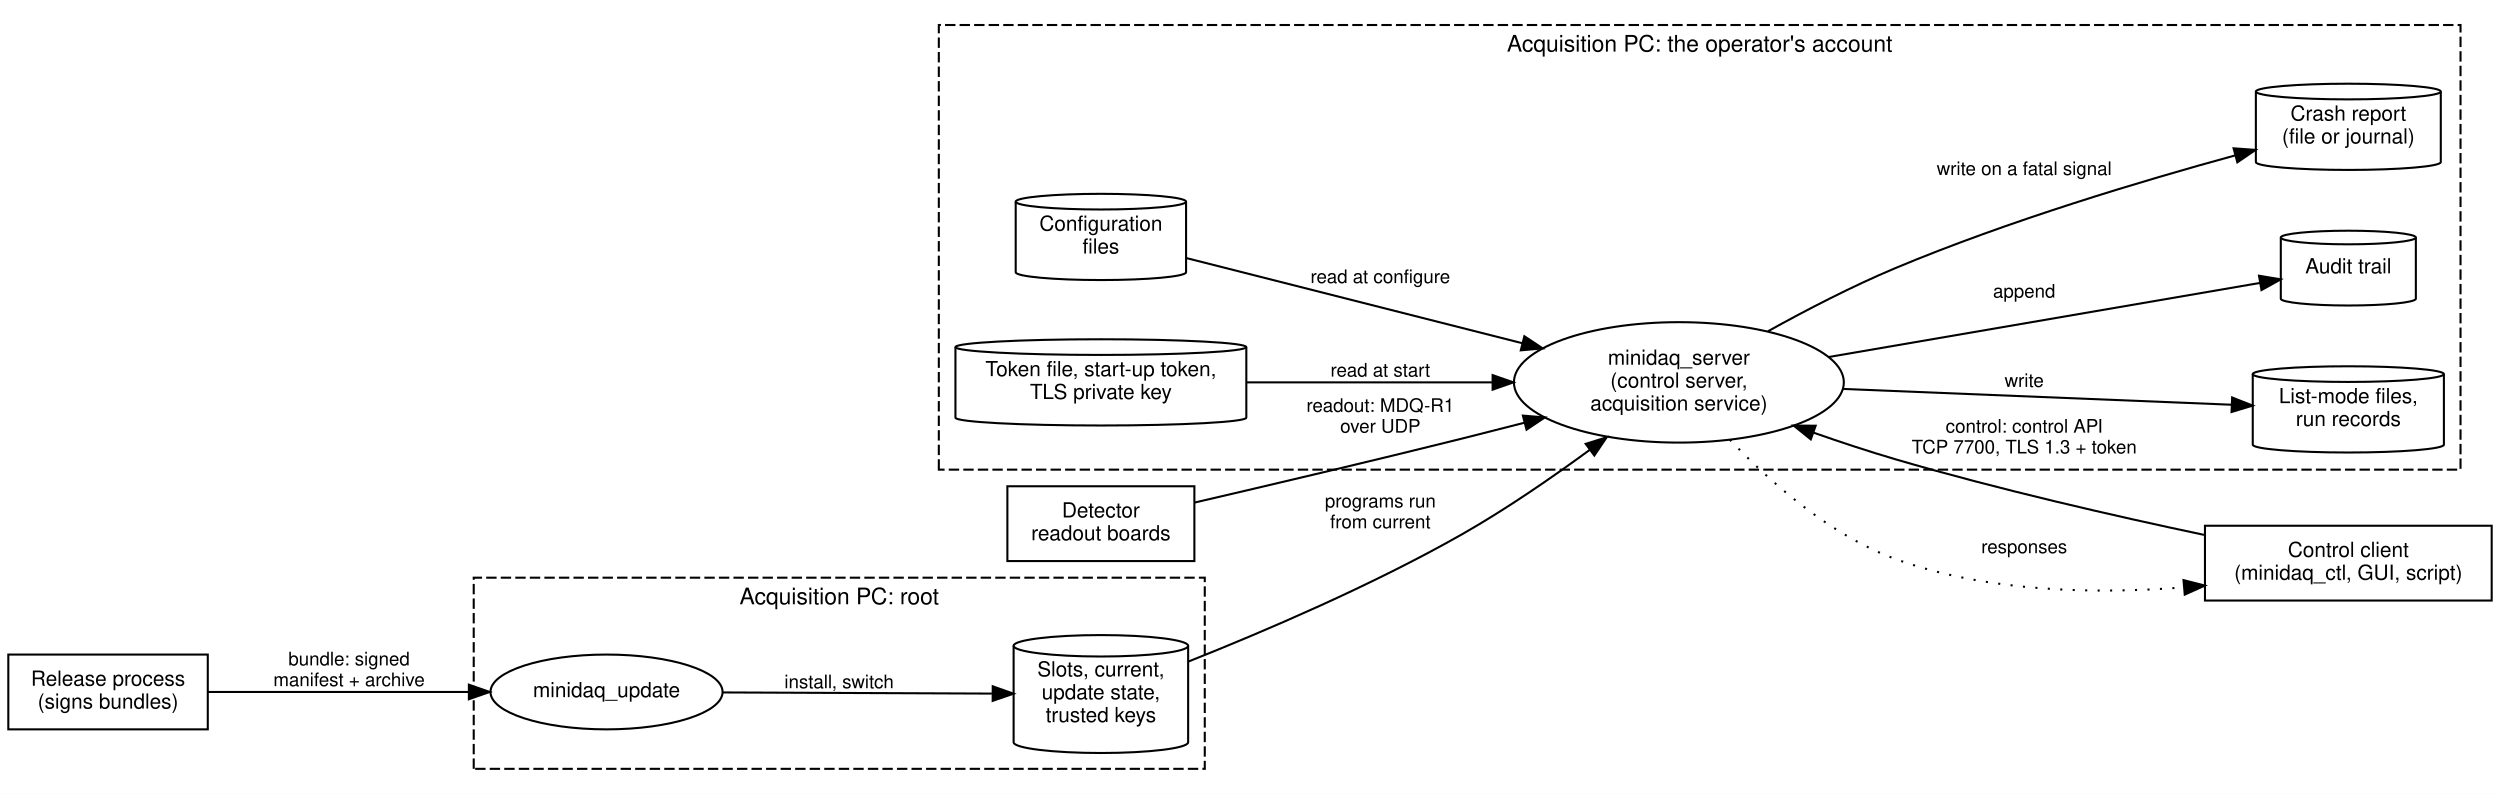
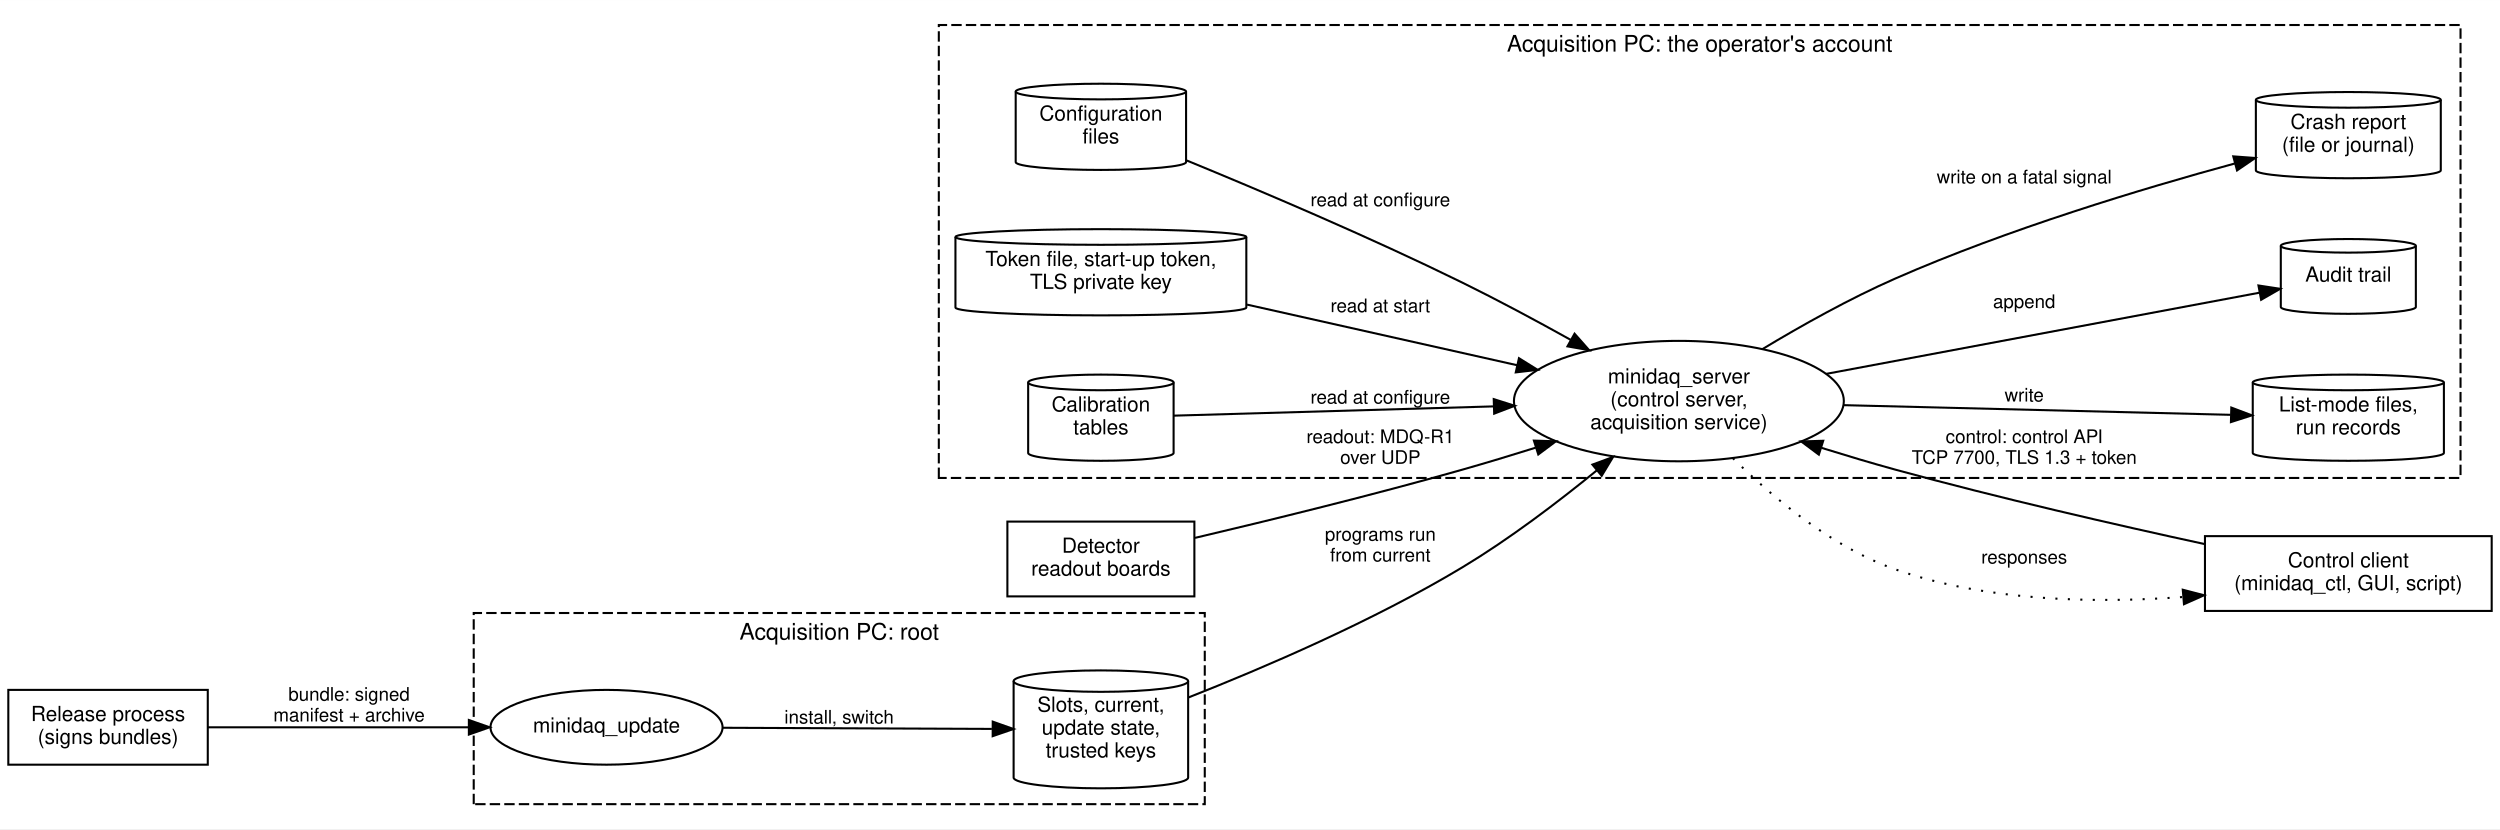
- <svg xmlns="http://www.w3.org/2000/svg" width="1203pt" height="382pt" viewBox="0.00 0.00 1203.24 382.00">
-   <g id="graph0" class="graph" transform="scale(1 1) rotate(0) translate(4 378)">
-     <polygon fill="white" stroke="transparent" points="-4,4 -4,-378 1199.24,-378 1199.24,4 -4,4" />
+ <svg xmlns="http://www.w3.org/2000/svg" width="1203pt" height="399pt" viewBox="0.00 0.00 1203.24 399.00">
+   <g id="graph0" class="graph" transform="scale(1 1) rotate(0) translate(4 395)">
+     <polygon fill="white" stroke="transparent" points="-4,4 -4,-395 1199.24,-395 1199.24,4 -4,4" />
    <g id="clust1" class="cluster">
-       <polygon fill="none" stroke="black" stroke-dasharray="5,2" points="447.85,-152 447.85,-366 1180.24,-366 1180.24,-152 447.85,-152" />
-       <text text-anchor="middle" x="814.04" y="-353.2" font-family="Helvetica,sans-Serif" font-size="11.00">Acquisition PC: the operator's account</text>
+       <polygon fill="none" stroke="black" stroke-dasharray="5,2" points="447.85,-165 447.85,-383 1180.24,-383 1180.24,-165 447.85,-165" />
+       <text text-anchor="middle" x="814.04" y="-370.2" font-family="Helvetica,sans-Serif" font-size="11.00">Acquisition PC: the operator's account</text>
    </g>
    <g id="clust2" class="cluster">
      <polygon fill="none" stroke="black" stroke-dasharray="5,2" points="224,-8 224,-100 575.85,-100 575.85,-8 224,-8" />
      <text text-anchor="middle" x="399.92" y="-87.2" font-family="Helvetica,sans-Serif" font-size="11.00">Acquisition PC: root</text>
    </g>
    <g id="node1" class="node">
-       <polygon fill="none" stroke="black" points="1195.24,-125 1057.24,-125 1057.24,-89 1195.24,-89 1195.24,-125" />
-       <text text-anchor="middle" x="1126.24" y="-110" font-family="Helvetica,sans-Serif" font-size="10.00">Control client</text>
-       <text text-anchor="middle" x="1126.24" y="-99" font-family="Helvetica,sans-Serif" font-size="10.00">(minidaq_ctl, GUI, script)</text>
+       <polygon fill="none" stroke="black" points="1195.24,-137 1057.24,-137 1057.24,-101 1195.24,-101 1195.24,-137" />
+       <text text-anchor="middle" x="1126.24" y="-122" font-family="Helvetica,sans-Serif" font-size="10.00">Control client</text>
+       <text text-anchor="middle" x="1126.24" y="-111" font-family="Helvetica,sans-Serif" font-size="10.00">(minidaq_ctl, GUI, script)</text>
    </g>
    <g id="node3" class="node">
-       <ellipse fill="none" stroke="black" cx="804.04" cy="-194" rx="79.39" ry="28.98" />
-       <text text-anchor="middle" x="804.04" y="-202.5" font-family="Helvetica,sans-Serif" font-size="10.00">minidaq_server</text>
-       <text text-anchor="middle" x="804.04" y="-191.5" font-family="Helvetica,sans-Serif" font-size="10.00">(control server,</text>
-       <text text-anchor="middle" x="804.04" y="-180.5" font-family="Helvetica,sans-Serif" font-size="10.00">acquisition service)</text>
+       <ellipse fill="none" stroke="black" cx="804.04" cy="-202" rx="79.39" ry="28.98" />
+       <text text-anchor="middle" x="804.04" y="-210.5" font-family="Helvetica,sans-Serif" font-size="10.00">minidaq_server</text>
+       <text text-anchor="middle" x="804.04" y="-199.5" font-family="Helvetica,sans-Serif" font-size="10.00">(control server,</text>
+       <text text-anchor="middle" x="804.04" y="-188.5" font-family="Helvetica,sans-Serif" font-size="10.00">acquisition service)</text>
    </g>
    <g id="edge1" class="edge">
-       <path fill="none" stroke="black" d="M1056.78,-120.61C1013.8,-129.69 957.39,-142.58 908.24,-157 895.43,-160.76 881.9,-165.23 869,-169.75" />
-       <polygon fill="black" stroke="black" points="867.53,-166.56 859.27,-173.2 869.87,-173.15 867.53,-166.56" />
-       <text text-anchor="middle" x="970.24" y="-169.8" font-family="Helvetica,sans-Serif" font-size="9.00">control: control API</text>
-       <text text-anchor="middle" x="970.24" y="-159.8" font-family="Helvetica,sans-Serif" font-size="9.00">TCP 7700, TLS 1.3 + token</text>
+       <path fill="none" stroke="black" d="M1056.95,-133.21C1014.03,-142.52 957.63,-155.44 908.24,-169 896.69,-172.17 884.5,-175.81 872.71,-179.48" />
+       <polygon fill="black" stroke="black" points="871.4,-176.22 862.91,-182.56 873.5,-182.9 871.4,-176.22" />
+       <text text-anchor="middle" x="970.24" y="-181.8" font-family="Helvetica,sans-Serif" font-size="9.00">control: control API</text>
+       <text text-anchor="middle" x="970.24" y="-171.8" font-family="Helvetica,sans-Serif" font-size="9.00">TCP 7700, TLS 1.3 + token</text>
    </g>
    <g id="node2" class="node">
      <polygon fill="none" stroke="black" points="570.85,-144 480.85,-144 480.85,-108 570.85,-108 570.85,-144" />
      <text text-anchor="middle" x="525.85" y="-129" font-family="Helvetica,sans-Serif" font-size="10.00">Detector</text>
      <text text-anchor="middle" x="525.85" y="-118" font-family="Helvetica,sans-Serif" font-size="10.00">readout boards</text>
    </g>
    <g id="edge3" class="edge">
-       <path fill="none" stroke="black" d="M571,-136.17C606,-144.3 656.12,-156.1 699.85,-167 709.48,-169.4 719.61,-171.98 729.6,-174.56" />
-       <polygon fill="black" stroke="black" points="728.96,-178.01 739.52,-177.13 730.72,-171.24 728.96,-178.01" />
-       <text text-anchor="middle" x="660.35" y="-179.8" font-family="Helvetica,sans-Serif" font-size="9.00">readout: MDQ-R1</text>
-       <text text-anchor="middle" x="660.35" y="-169.8" font-family="Helvetica,sans-Serif" font-size="9.00">over UDP</text>
+       <path fill="none" stroke="black" d="M571.14,-136.16C606.22,-144.41 656.38,-156.66 699.85,-169 711.3,-172.25 723.39,-175.91 735.11,-179.58" />
+       <polygon fill="black" stroke="black" points="734.26,-182.98 744.85,-182.65 736.37,-176.3 734.26,-182.98" />
+       <text text-anchor="middle" x="660.35" y="-181.8" font-family="Helvetica,sans-Serif" font-size="9.00">readout: MDQ-R1</text>
+       <text text-anchor="middle" x="660.35" y="-171.8" font-family="Helvetica,sans-Serif" font-size="9.00">over UDP</text>
    </g>
    <g id="edge2" class="edge">
-       <path fill="none" stroke="black" stroke-dasharray="1,5" d="M828.58,-166.41C847.71,-146.25 876.61,-120.51 908.24,-109 952.32,-92.95 1004.86,-92.04 1047.2,-95.34" />
-       <polygon fill="black" stroke="black" points="1046.91,-98.83 1057.17,-96.21 1047.51,-91.86 1046.91,-98.83" />
-       <text text-anchor="middle" x="970.24" y="-111.8" font-family="Helvetica,sans-Serif" font-size="9.00">responses</text>
+       <path fill="none" stroke="black" stroke-dasharray="1,5" d="M830.05,-174.49C849.31,-155.46 877.72,-131.7 908.24,-121 952.25,-105.56 1004.44,-104.59 1046.6,-107.7" />
+       <polygon fill="black" stroke="black" points="1046.56,-111.21 1056.82,-108.54 1047.14,-104.23 1046.56,-111.21" />
+       <text text-anchor="middle" x="970.24" y="-123.8" font-family="Helvetica,sans-Serif" font-size="9.00">responses</text>
    </g>
    <g id="node6" class="node">
-       <path fill="none" stroke="black" d="M1172.24,-197.98C1172.24,-200.06 1151.62,-201.75 1126.24,-201.75 1100.86,-201.75 1080.24,-200.06 1080.24,-197.98 1080.24,-197.98 1080.24,-164.02 1080.24,-164.02 1080.24,-161.94 1100.86,-160.25 1126.24,-160.25 1151.62,-160.25 1172.24,-161.94 1172.24,-164.02 1172.24,-164.02 1172.24,-197.98 1172.24,-197.98" />
-       <path fill="none" stroke="black" d="M1172.24,-197.98C1172.24,-195.9 1151.62,-194.21 1126.24,-194.21 1100.86,-194.21 1080.24,-195.9 1080.24,-197.98" />
-       <text text-anchor="middle" x="1126.24" y="-184" font-family="Helvetica,sans-Serif" font-size="10.00">List-mode files,</text>
-       <text text-anchor="middle" x="1126.24" y="-173" font-family="Helvetica,sans-Serif" font-size="10.00">run records</text>
+       <path fill="none" stroke="black" d="M1172.24,-210.98C1172.24,-213.06 1151.62,-214.75 1126.24,-214.75 1100.86,-214.75 1080.24,-213.06 1080.24,-210.98 1080.24,-210.98 1080.24,-177.02 1080.24,-177.02 1080.24,-174.94 1100.86,-173.25 1126.24,-173.25 1151.62,-173.25 1172.24,-174.94 1172.24,-177.02 1172.24,-177.02 1172.24,-210.98 1172.24,-210.98" />
+       <path fill="none" stroke="black" d="M1172.24,-210.98C1172.24,-208.9 1151.62,-207.21 1126.24,-207.21 1100.86,-207.21 1080.24,-208.9 1080.24,-210.98" />
+       <text text-anchor="middle" x="1126.24" y="-197" font-family="Helvetica,sans-Serif" font-size="10.00">List-mode files,</text>
+       <text text-anchor="middle" x="1126.24" y="-186" font-family="Helvetica,sans-Serif" font-size="10.00">run records</text>
+     </g>
+     <g id="edge7" class="edge">
+       <path fill="none" stroke="black" d="M883.37,-200.04C941.05,-198.6 1018.08,-196.68 1069.57,-195.39" />
+       <polygon fill="black" stroke="black" points="1069.92,-198.88 1079.83,-195.13 1069.74,-191.89 1069.92,-198.88" />
+       <text text-anchor="middle" x="970.24" y="-201.8" font-family="Helvetica,sans-Serif" font-size="9.00">write</text>
+     </g>
+     <g id="node7" class="node">
+       <path fill="none" stroke="black" d="M1158.74,-276.73C1158.74,-278.53 1144.17,-280 1126.24,-280 1108.3,-280 1093.74,-278.53 1093.74,-276.73 1093.74,-276.73 1093.74,-247.27 1093.74,-247.27 1093.74,-245.47 1108.3,-244 1126.24,-244 1144.17,-244 1158.74,-245.47 1158.74,-247.27 1158.74,-247.27 1158.74,-276.73 1158.74,-276.73" />
+       <path fill="none" stroke="black" d="M1158.74,-276.73C1158.74,-274.92 1144.17,-273.45 1126.24,-273.45 1108.3,-273.45 1093.74,-274.92 1093.74,-276.73" />
+       <text text-anchor="middle" x="1126.24" y="-259.5" font-family="Helvetica,sans-Serif" font-size="10.00">Audit trail</text>
+     </g>
+     <g id="edge8" class="edge">
+       <path fill="none" stroke="black" d="M874.91,-215.09C938.57,-227.02 1030.48,-244.24 1083.41,-254.16" />
+       <polygon fill="black" stroke="black" points="1082.98,-257.64 1093.45,-256.04 1084.27,-250.76 1082.98,-257.64" />
+       <text text-anchor="middle" x="970.24" y="-246.8" font-family="Helvetica,sans-Serif" font-size="9.00">append</text>
+     </g>
+     <g id="node8" class="node">
+       <path fill="none" stroke="black" d="M1170.74,-346.98C1170.74,-349.06 1150.79,-350.75 1126.24,-350.75 1101.68,-350.75 1081.74,-349.06 1081.74,-346.98 1081.74,-346.98 1081.74,-313.02 1081.74,-313.02 1081.74,-310.94 1101.68,-309.25 1126.24,-309.25 1150.79,-309.25 1170.74,-310.94 1170.74,-313.02 1170.74,-313.02 1170.74,-346.98 1170.74,-346.98" />
+       <path fill="none" stroke="black" d="M1170.74,-346.98C1170.74,-344.9 1150.79,-343.21 1126.24,-343.21 1101.68,-343.21 1081.74,-344.9 1081.74,-346.98" />
+       <text text-anchor="middle" x="1126.24" y="-333" font-family="Helvetica,sans-Serif" font-size="10.00">Crash report</text>
+       <text text-anchor="middle" x="1126.24" y="-322" font-family="Helvetica,sans-Serif" font-size="10.00">(file or journal)</text>
+     </g>
+     <g id="edge9" class="edge">
+       <path fill="none" stroke="black" d="M844.21,-227C863.07,-238.36 886.32,-251.38 908.24,-261 962.25,-284.71 1027.02,-304.22 1071.66,-316.37" />
+       <polygon fill="black" stroke="black" points="1070.86,-319.78 1081.43,-319 1072.68,-313.02 1070.86,-319.78" />
+       <text text-anchor="middle" x="970.24" y="-306.8" font-family="Helvetica,sans-Serif" font-size="9.00">write on a fatal signal</text>
+     </g>
+     <g id="node4" class="node">
+       <path fill="none" stroke="black" d="M566.85,-350.98C566.85,-353.06 548.47,-354.75 525.85,-354.75 503.22,-354.75 484.85,-353.06 484.85,-350.98 484.85,-350.98 484.85,-317.02 484.85,-317.02 484.85,-314.94 503.22,-313.25 525.85,-313.25 548.47,-313.25 566.85,-314.94 566.85,-317.02 566.85,-317.02 566.85,-350.98 566.85,-350.98" />
+       <path fill="none" stroke="black" d="M566.85,-350.98C566.85,-348.9 548.47,-347.21 525.85,-347.21 503.22,-347.21 484.85,-348.9 484.85,-350.98" />
+       <text text-anchor="middle" x="525.85" y="-337" font-family="Helvetica,sans-Serif" font-size="10.00">Configuration</text>
+       <text text-anchor="middle" x="525.85" y="-326" font-family="Helvetica,sans-Serif" font-size="10.00">files</text>
+     </g>
+     <g id="edge4" class="edge">
+       <path fill="none" stroke="black" d="M567.19,-317.79C602.57,-303.27 655.19,-280.95 699.85,-259 717.05,-250.54 735.48,-240.65 751.93,-231.49" />
+       <polygon fill="black" stroke="black" points="753.83,-234.44 760.85,-226.5 750.41,-228.33 753.83,-234.44" />
+       <text text-anchor="middle" x="660.35" y="-295.8" font-family="Helvetica,sans-Serif" font-size="9.00">read at configure</text>
+     </g>
+     <g id="node5" class="node">
+       <path fill="none" stroke="black" d="M595.85,-280.98C595.85,-283.06 564.47,-284.75 525.85,-284.75 487.22,-284.75 455.85,-283.06 455.85,-280.98 455.85,-280.98 455.85,-247.02 455.85,-247.02 455.85,-244.94 487.22,-243.25 525.85,-243.25 564.47,-243.25 595.85,-244.94 595.85,-247.02 595.85,-247.02 595.85,-280.98 595.85,-280.98" />
+       <path fill="none" stroke="black" d="M595.85,-280.98C595.85,-278.9 564.47,-277.21 525.85,-277.21 487.22,-277.21 455.85,-278.9 455.85,-280.98" />
+       <text text-anchor="middle" x="525.85" y="-267" font-family="Helvetica,sans-Serif" font-size="10.00">Token file, start-up token,</text>
+       <text text-anchor="middle" x="525.85" y="-256" font-family="Helvetica,sans-Serif" font-size="10.00">TLS private key</text>
    </g>
    <g id="edge6" class="edge">
-       <path fill="none" stroke="black" d="M882.96,-190.84C940.8,-188.49 1018.28,-185.34 1069.89,-183.25" />
-       <polygon fill="black" stroke="black" points="1070.32,-186.73 1080.17,-182.83 1070.04,-179.74 1070.32,-186.73" />
-       <text text-anchor="middle" x="970.24" y="-191.8" font-family="Helvetica,sans-Serif" font-size="9.00">write</text>
+       <path fill="none" stroke="black" d="M596.19,-248.43C635.75,-239.55 685.42,-228.4 726.17,-219.26" />
+       <polygon fill="black" stroke="black" points="727.07,-222.64 736.06,-217.04 725.53,-215.81 727.07,-222.64" />
+       <text text-anchor="middle" x="660.35" y="-244.8" font-family="Helvetica,sans-Serif" font-size="9.00">read at start</text>
    </g>
-     <g id="node7" class="node">
-       <path fill="none" stroke="black" d="M1158.74,-263.73C1158.74,-265.53 1144.17,-267 1126.24,-267 1108.3,-267 1093.74,-265.53 1093.74,-263.73 1093.74,-263.73 1093.74,-234.27 1093.74,-234.27 1093.74,-232.47 1108.3,-231 1126.24,-231 1144.17,-231 1158.74,-232.47 1158.74,-234.27 1158.74,-234.27 1158.74,-263.73 1158.74,-263.73" />
-       <path fill="none" stroke="black" d="M1158.74,-263.73C1158.74,-261.92 1144.17,-260.45 1126.24,-260.45 1108.3,-260.45 1093.74,-261.92 1093.74,-263.73" />
-       <text text-anchor="middle" x="1126.24" y="-246.5" font-family="Helvetica,sans-Serif" font-size="10.00">Audit trail</text>
-     </g>
-     <g id="edge7" class="edge">
-       <path fill="none" stroke="black" d="M876.1,-206.21C939.84,-217.15 1031.18,-232.84 1083.73,-241.87" />
-       <polygon fill="black" stroke="black" points="1083.25,-245.34 1093.7,-243.58 1084.44,-238.44 1083.25,-245.34" />
-       <text text-anchor="middle" x="970.24" y="-234.8" font-family="Helvetica,sans-Serif" font-size="9.00">append</text>
-     </g>
-     <g id="node8" class="node">
-       <path fill="none" stroke="black" d="M1170.74,-333.98C1170.74,-336.06 1150.79,-337.75 1126.24,-337.75 1101.68,-337.75 1081.74,-336.06 1081.74,-333.98 1081.74,-333.98 1081.74,-300.02 1081.74,-300.02 1081.74,-297.94 1101.68,-296.25 1126.24,-296.25 1150.79,-296.25 1170.74,-297.94 1170.74,-300.02 1170.74,-300.02 1170.74,-333.98 1170.74,-333.98" />
-       <path fill="none" stroke="black" d="M1170.74,-333.98C1170.74,-331.9 1150.79,-330.21 1126.24,-330.21 1101.68,-330.21 1081.74,-331.9 1081.74,-333.98" />
-       <text text-anchor="middle" x="1126.24" y="-320" font-family="Helvetica,sans-Serif" font-size="10.00">Crash report</text>
-       <text text-anchor="middle" x="1126.24" y="-309" font-family="Helvetica,sans-Serif" font-size="10.00">(file or journal)</text>
-     </g>
-     <g id="edge8" class="edge">
-       <path fill="none" stroke="black" d="M846.85,-218.57C865.29,-228.8 887.45,-240.29 908.24,-249 962.57,-271.76 1027.29,-291.09 1071.83,-303.26" />
-       <polygon fill="black" stroke="black" points="1071.01,-306.66 1081.57,-305.89 1072.83,-299.9 1071.01,-306.66" />
-       <text text-anchor="middle" x="970.24" y="-293.8" font-family="Helvetica,sans-Serif" font-size="9.00">write on a fatal signal</text>
-     </g>
-     <g id="node4" class="node">
-       <path fill="none" stroke="black" d="M566.85,-280.98C566.85,-283.06 548.47,-284.75 525.85,-284.75 503.22,-284.75 484.85,-283.06 484.85,-280.98 484.85,-280.98 484.85,-247.02 484.85,-247.02 484.85,-244.94 503.22,-243.25 525.85,-243.25 548.47,-243.25 566.85,-244.94 566.85,-247.02 566.85,-247.02 566.85,-280.98 566.85,-280.98" />
-       <path fill="none" stroke="black" d="M566.85,-280.98C566.85,-278.9 548.47,-277.21 525.85,-277.21 503.22,-277.21 484.85,-278.9 484.85,-280.98" />
-       <text text-anchor="middle" x="525.85" y="-267" font-family="Helvetica,sans-Serif" font-size="10.00">Configuration</text>
-       <text text-anchor="middle" x="525.85" y="-256" font-family="Helvetica,sans-Serif" font-size="10.00">files</text>
-     </g>
-     <g id="edge4" class="edge">
-       <path fill="none" stroke="black" d="M567.01,-253.82C609.24,-243.12 676.66,-226.03 728.65,-212.85" />
-       <polygon fill="black" stroke="black" points="729.67,-216.21 738.5,-210.36 727.95,-209.42 729.67,-216.21" />
-       <text text-anchor="middle" x="660.35" y="-241.8" font-family="Helvetica,sans-Serif" font-size="9.00">read at configure</text>
-     </g>
-     <g id="node5" class="node">
-       <path fill="none" stroke="black" d="M595.85,-210.98C595.85,-213.06 564.47,-214.75 525.85,-214.75 487.22,-214.75 455.85,-213.06 455.85,-210.98 455.85,-210.98 455.85,-177.02 455.85,-177.02 455.85,-174.94 487.22,-173.25 525.85,-173.25 564.47,-173.25 595.85,-174.94 595.85,-177.02 595.85,-177.02 595.85,-210.98 595.85,-210.98" />
-       <path fill="none" stroke="black" d="M595.85,-210.98C595.85,-208.9 564.47,-207.21 525.85,-207.21 487.22,-207.21 455.85,-208.9 455.85,-210.98" />
-       <text text-anchor="middle" x="525.85" y="-197" font-family="Helvetica,sans-Serif" font-size="10.00">Token file, start-up token,</text>
-       <text text-anchor="middle" x="525.85" y="-186" font-family="Helvetica,sans-Serif" font-size="10.00">TLS private key</text>
+     <g id="node9" class="node">
+       <path fill="none" stroke="black" d="M560.85,-210.98C560.85,-213.06 545.16,-214.75 525.85,-214.75 506.53,-214.75 490.85,-213.06 490.85,-210.98 490.85,-210.98 490.85,-177.02 490.85,-177.02 490.85,-174.94 506.53,-173.25 525.85,-173.25 545.16,-173.25 560.85,-174.94 560.85,-177.02 560.85,-177.02 560.85,-210.98 560.85,-210.98" />
+       <path fill="none" stroke="black" d="M560.85,-210.98C560.85,-208.9 545.16,-207.21 525.85,-207.21 506.53,-207.21 490.85,-208.9 490.85,-210.98" />
+       <text text-anchor="middle" x="525.85" y="-197" font-family="Helvetica,sans-Serif" font-size="10.00">Calibration</text>
+       <text text-anchor="middle" x="525.85" y="-186" font-family="Helvetica,sans-Serif" font-size="10.00">tables</text>
    </g>
    <g id="edge5" class="edge">
-       <path fill="none" stroke="black" d="M596.19,-194C631.98,-194 676.04,-194 714.29,-194" />
-       <polygon fill="black" stroke="black" points="714.39,-197.5 724.39,-194 714.39,-190.5 714.39,-197.5" />
-       <text text-anchor="middle" x="660.35" y="-196.8" font-family="Helvetica,sans-Serif" font-size="9.00">read at start</text>
+       <path fill="none" stroke="black" d="M560.99,-194.99C599.15,-196.09 662.44,-197.93 714.73,-199.44" />
+       <polygon fill="black" stroke="black" points="714.93,-202.95 725.03,-199.74 715.14,-195.95 714.93,-202.95" />
+       <text text-anchor="middle" x="660.35" y="-200.8" font-family="Helvetica,sans-Serif" font-size="9.00">read at configure</text>
    </g>
-     <g id="node9" class="node">
+     <g id="node10" class="node">
      <polygon fill="none" stroke="black" points="96,-63 0,-63 0,-27 96,-27 96,-63" />
      <text text-anchor="middle" x="48" y="-48" font-family="Helvetica,sans-Serif" font-size="10.00">Release process</text>
      <text text-anchor="middle" x="48" y="-37" font-family="Helvetica,sans-Serif" font-size="10.00">(signs bundles)</text>
    </g>
-     <g id="node10" class="node">
+     <g id="node11" class="node">
      <ellipse fill="none" stroke="black" cx="287.92" cy="-45" rx="55.85" ry="18" />
      <text text-anchor="middle" x="287.92" y="-42.5" font-family="Helvetica,sans-Serif" font-size="10.00">minidaq_update</text>
    </g>
-     <g id="edge9" class="edge">
+     <g id="edge10" class="edge">
      <path fill="none" stroke="black" d="M96.01,-45C131.89,-45 181.75,-45 221.52,-45" />
      <polygon fill="black" stroke="black" points="221.67,-48.5 231.67,-45 221.67,-41.5 221.67,-48.5" />
      <text text-anchor="middle" x="164" y="-57.8" font-family="Helvetica,sans-Serif" font-size="9.00">bundle: signed</text>
      <text text-anchor="middle" x="164" y="-47.8" font-family="Helvetica,sans-Serif" font-size="9.00">manifest + archive</text>
    </g>
-     <g id="node11" class="node">
+     <g id="node12" class="node">
      <path fill="none" stroke="black" d="M567.85,-67.22C567.85,-70.06 549.02,-72.38 525.85,-72.38 502.67,-72.38 483.85,-70.06 483.85,-67.22 483.85,-67.22 483.85,-20.78 483.85,-20.78 483.85,-17.94 502.67,-15.62 525.85,-15.62 549.02,-15.62 567.85,-17.94 567.85,-20.78 567.85,-20.78 567.85,-67.22 567.85,-67.22" />
      <path fill="none" stroke="black" d="M567.85,-67.22C567.85,-64.37 549.02,-62.06 525.85,-62.06 502.67,-62.06 483.85,-64.37 483.85,-67.22" />
      <text text-anchor="middle" x="525.85" y="-52.5" font-family="Helvetica,sans-Serif" font-size="10.00">Slots, current,</text>
      <text text-anchor="middle" x="525.85" y="-41.5" font-family="Helvetica,sans-Serif" font-size="10.00">update state,</text>
      <text text-anchor="middle" x="525.85" y="-30.5" font-family="Helvetica,sans-Serif" font-size="10.00">trusted keys</text>
    </g>
-     <g id="edge10" class="edge">
+     <g id="edge11" class="edge">
      <path fill="none" stroke="black" d="M343.94,-44.77C383.02,-44.6 435.13,-44.38 473.39,-44.22" />
      <polygon fill="black" stroke="black" points="473.8,-47.72 483.79,-44.17 473.77,-40.72 473.8,-47.72" />
      <text text-anchor="middle" x="399.85" y="-46.8" font-family="Helvetica,sans-Serif" font-size="9.00">install, switch</text>
    </g>
-     <g id="edge11" class="edge">
-       <path fill="none" stroke="black" d="M568.15,-59.71C603.91,-73.93 656.55,-96.37 699.85,-121 720.85,-132.95 742.89,-148.13 761.17,-161.55" />
-       <polygon fill="black" stroke="black" points="759.18,-164.42 769.29,-167.57 763.35,-158.8 759.18,-164.42" />
-       <text text-anchor="middle" x="660.35" y="-133.8" font-family="Helvetica,sans-Serif" font-size="9.00">programs run</text>
-       <text text-anchor="middle" x="660.35" y="-123.8" font-family="Helvetica,sans-Serif" font-size="9.00">from current</text>
+     <g id="edge12" class="edge">
+       <path fill="none" stroke="black" d="M568.06,-59.38C603.99,-73.53 656.93,-96.19 699.85,-122 722.45,-135.6 745.83,-153.36 764.61,-168.7" />
+       <polygon fill="black" stroke="black" points="762.42,-171.43 772.36,-175.1 766.88,-166.04 762.42,-171.43" />
+       <text text-anchor="middle" x="660.35" y="-134.8" font-family="Helvetica,sans-Serif" font-size="9.00">programs run</text>
+       <text text-anchor="middle" x="660.35" y="-124.8" font-family="Helvetica,sans-Serif" font-size="9.00">from current</text>
    </g>
  </g>
</svg>
